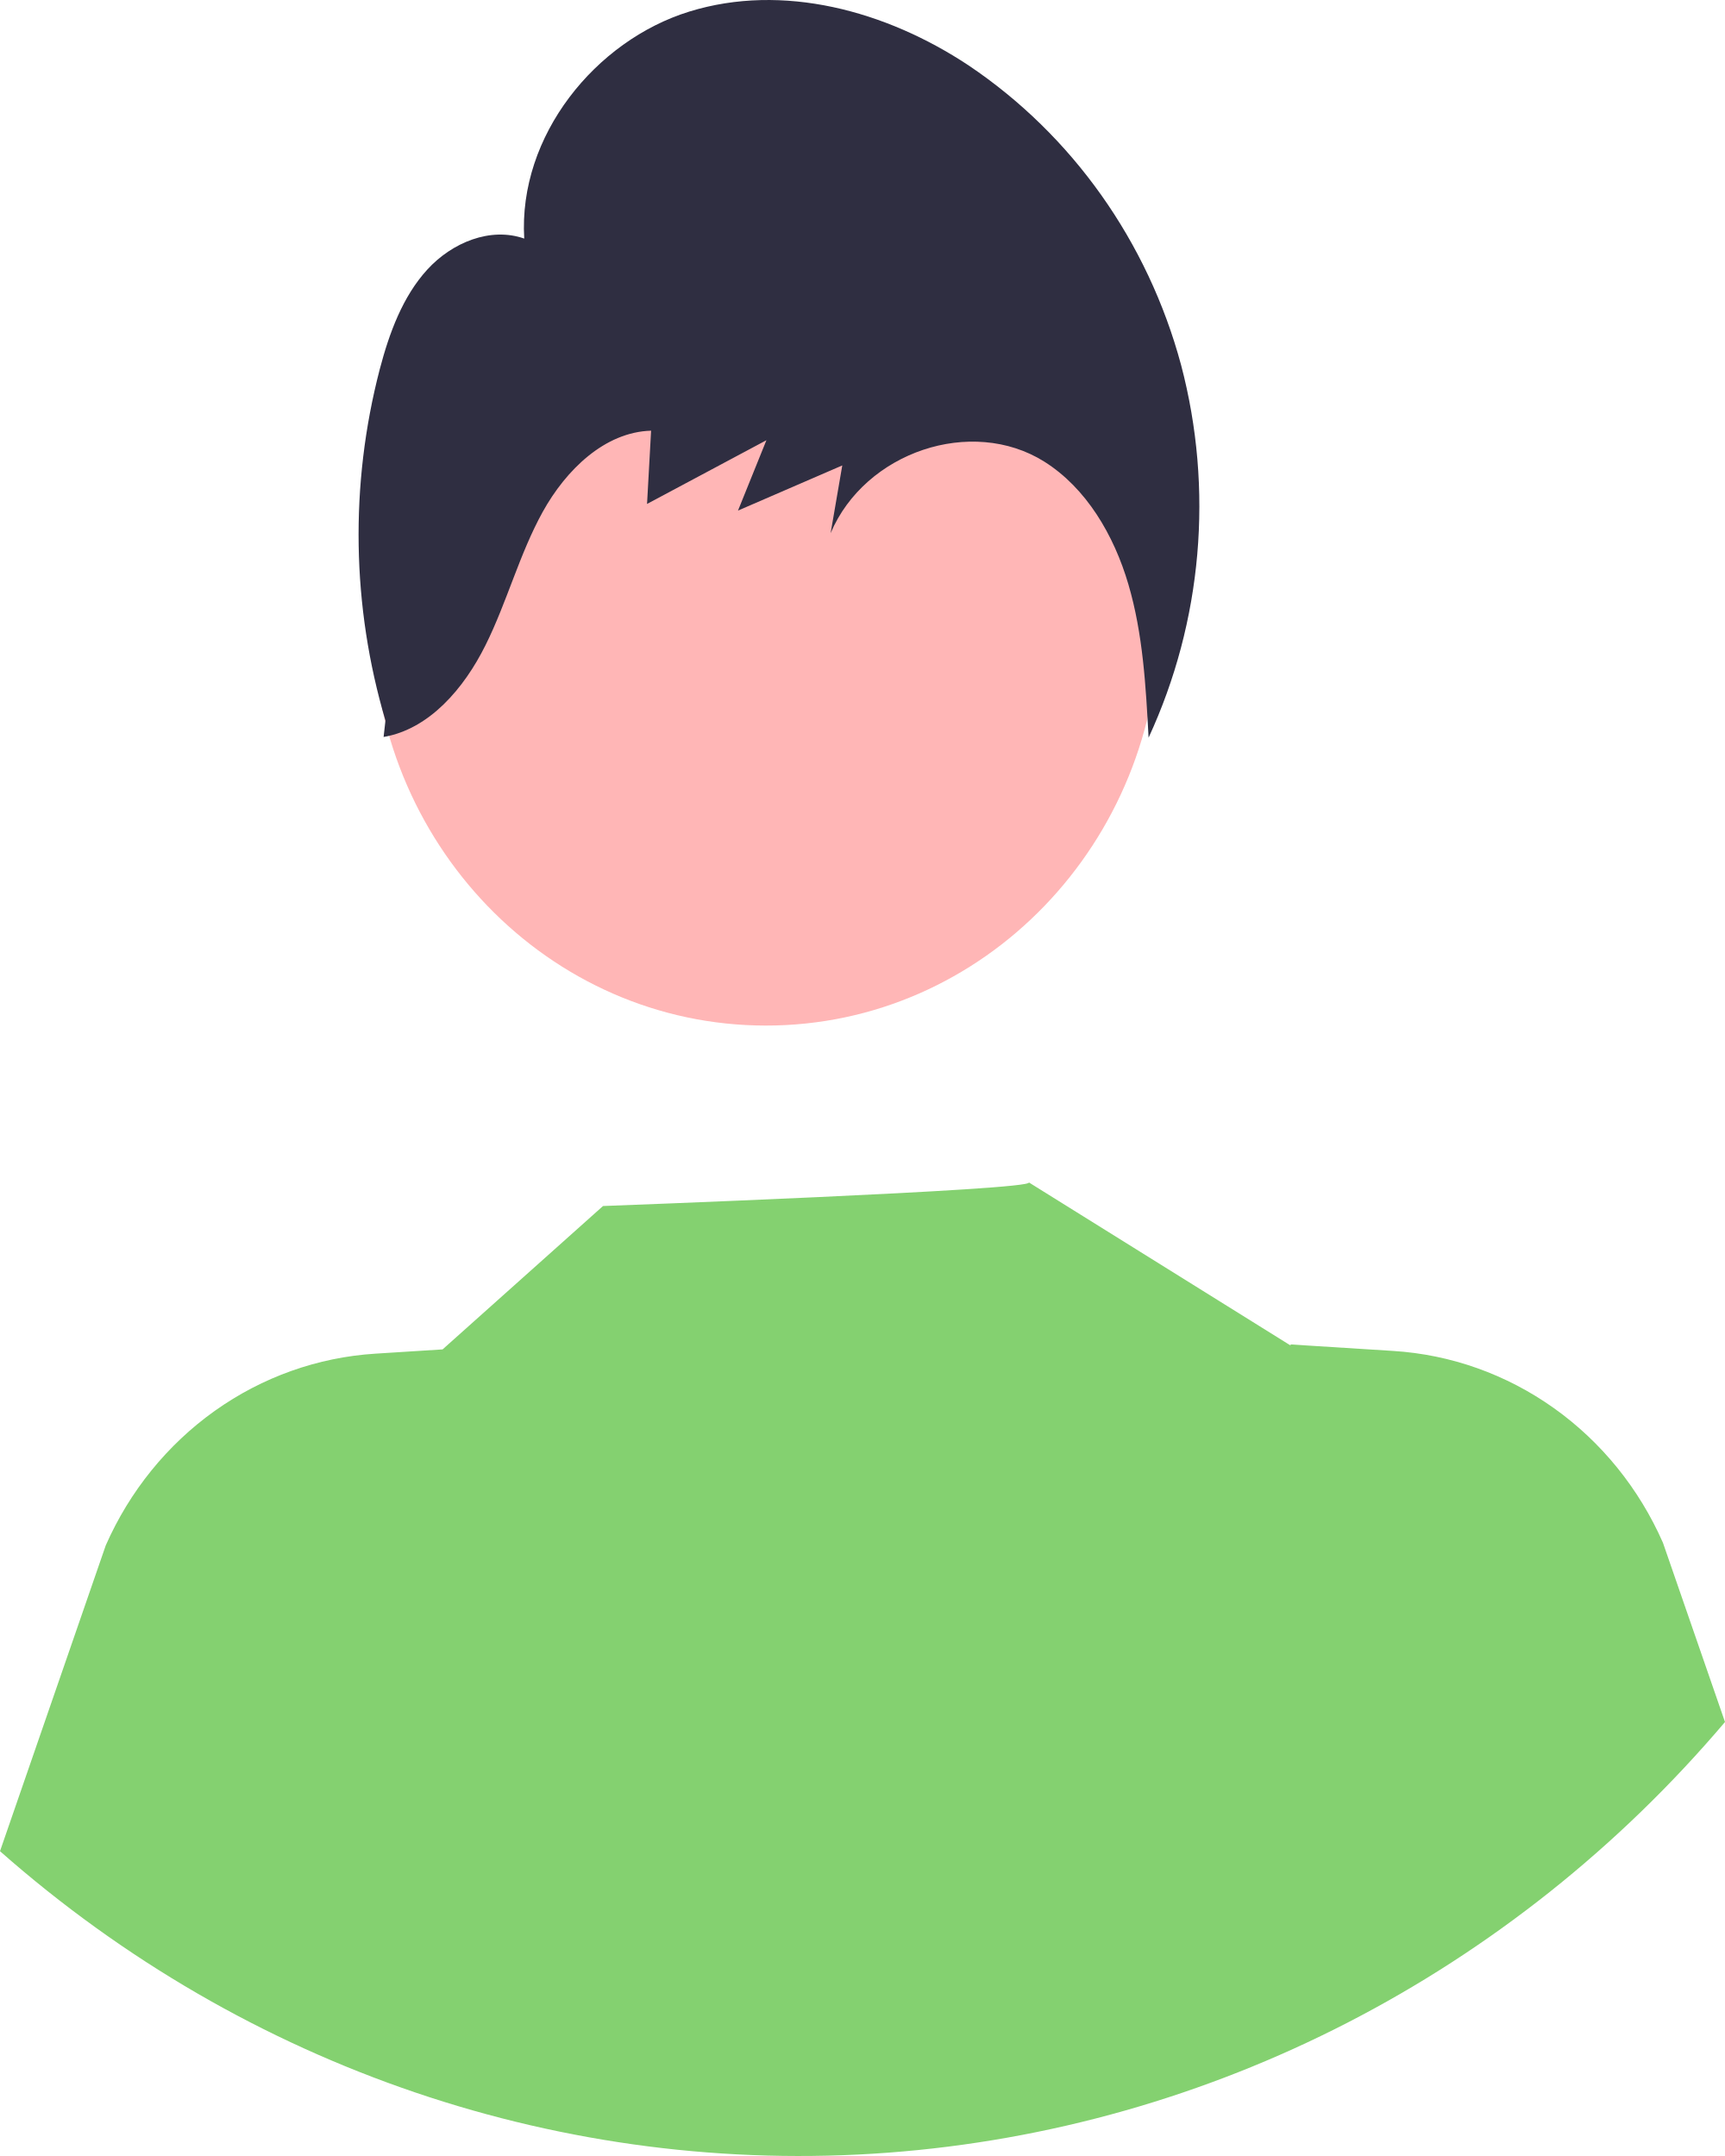
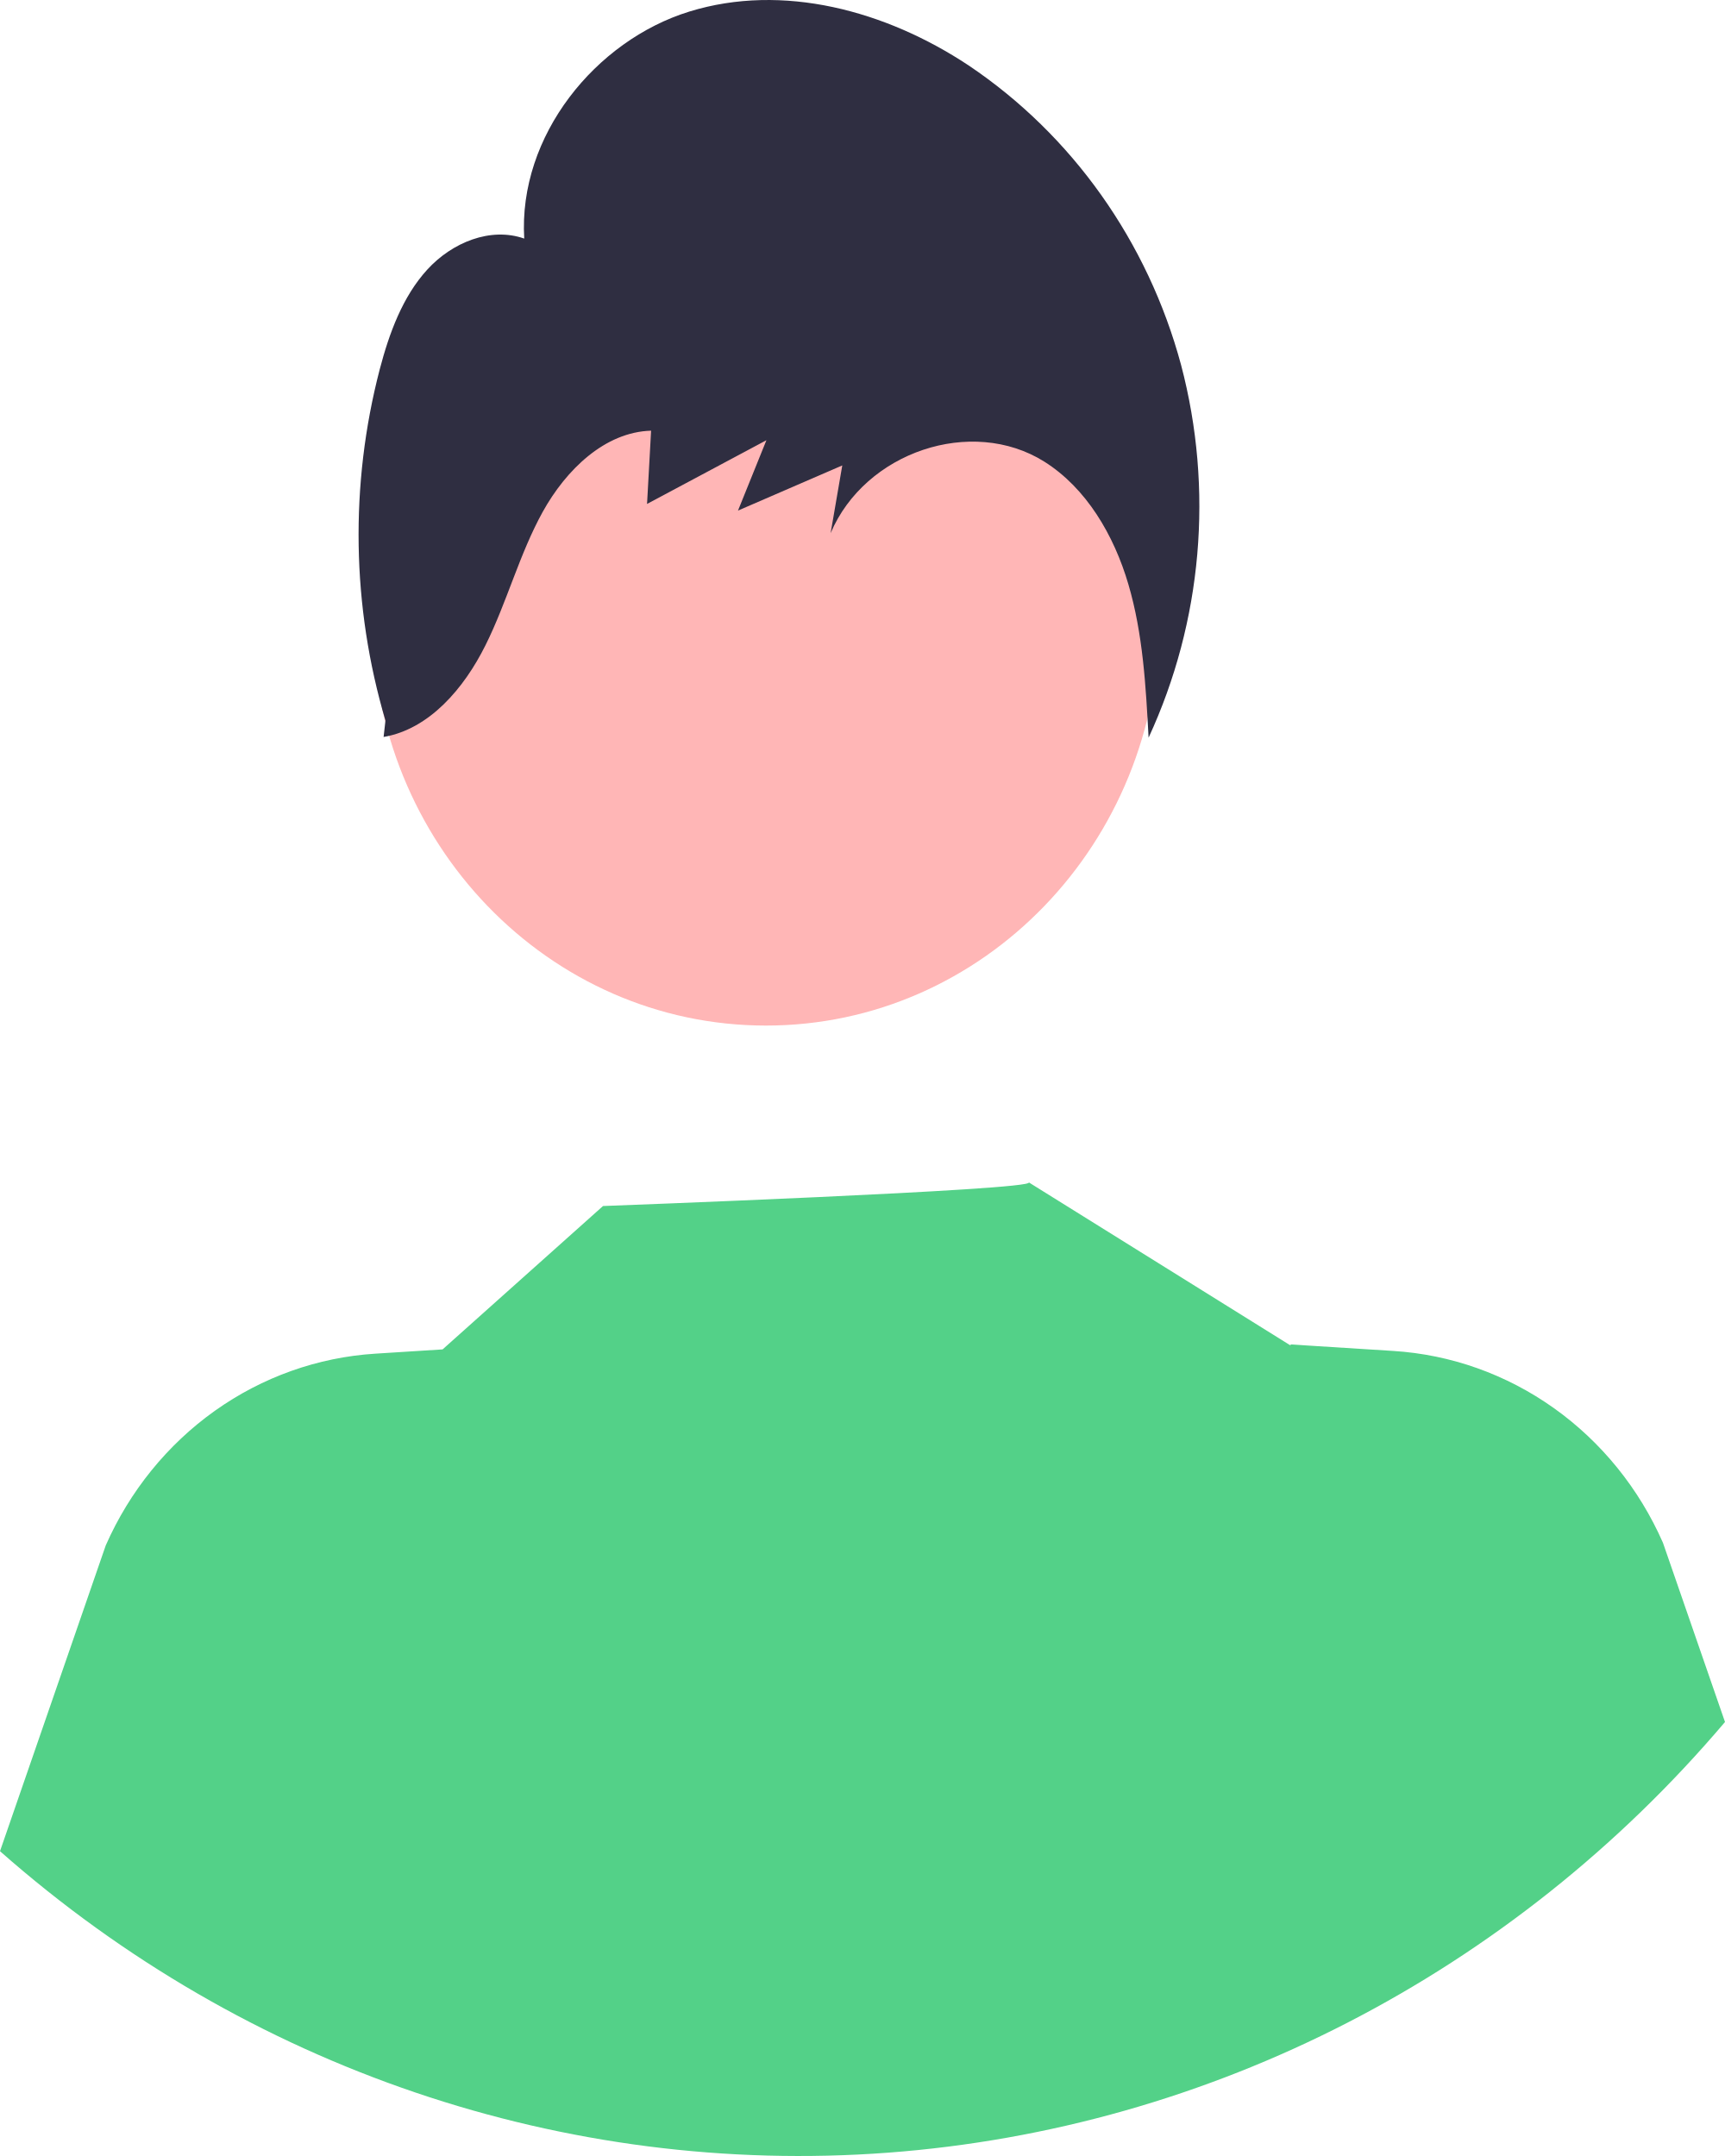
<svg xmlns="http://www.w3.org/2000/svg" width="40" height="50" viewBox="0 0 40 50" fill="none">
  <g id="osoba3">
-     <path id="body3" d="M40 39.935C35.047 45.775 28.076 49.362 20.592 49.923C13.108 50.483 5.712 47.972 0 42.931L2.452 35.84C3.006 34.581 3.881 33.502 4.982 32.718C6.083 31.935 7.369 31.477 8.703 31.393L10.263 31.294L13.983 27.969C13.983 27.969 24.006 27.599 23.857 27.421L29.929 31.205L29.924 31.179L32.31 31.33C33.644 31.414 34.93 31.872 36.031 32.655C37.133 33.439 38.007 34.518 38.561 35.778L40 39.935Z" fill="#84D170" />
+     <path id="body3" d="M40 39.935C35.047 45.775 28.076 49.362 20.592 49.923C13.108 50.483 5.712 47.972 0 42.931L2.452 35.84C3.006 34.581 3.881 33.502 4.982 32.718C6.083 31.935 7.369 31.477 8.703 31.393L10.263 31.294L13.983 27.969C13.983 27.969 24.006 27.599 23.857 27.421L29.929 31.205L29.924 31.179L32.31 31.33C33.644 31.414 34.93 31.872 36.031 32.655C37.133 33.439 38.007 34.518 38.561 35.778L40 39.935Z" fill="#53d188" />
    <g id="head3">
      <path id="Vector" d="M17.762 23.784C22.802 23.784 26.888 19.55 26.888 14.327C26.888 9.105 22.802 4.871 17.762 4.871C12.721 4.871 8.635 9.105 8.635 14.327C8.635 19.55 12.721 23.784 17.762 23.784Z" fill="#FFB6B6" />
      <path id="Vector_2" d="M27.387 8.463C26.616 5.602 24.864 3.132 22.459 1.516C20.543 0.246 18.152 -0.402 15.982 0.269C13.811 0.941 12.014 3.148 12.156 5.533C11.373 5.257 10.482 5.624 9.908 6.252C9.335 6.88 9.026 7.725 8.805 8.566C8.109 11.24 8.155 14.063 8.938 16.711L8.895 17.091C9.954 16.91 10.758 15.968 11.257 14.965C11.757 13.962 12.044 12.849 12.585 11.87C13.127 10.892 14.026 10.019 15.098 9.988L15.004 11.687C15.927 11.194 16.849 10.702 17.772 10.209C17.552 10.753 17.333 11.297 17.113 11.841C17.919 11.492 18.725 11.143 19.531 10.794C19.441 11.317 19.351 11.84 19.261 12.364C20.06 10.479 22.531 9.651 24.213 10.704C25.189 11.317 25.83 12.407 26.166 13.553C26.503 14.698 26.57 15.91 26.634 17.107C27.88 14.413 28.147 11.344 27.387 8.463V8.463Z" fill="#2F2E41" />
    </g>
  </g>
</svg>
